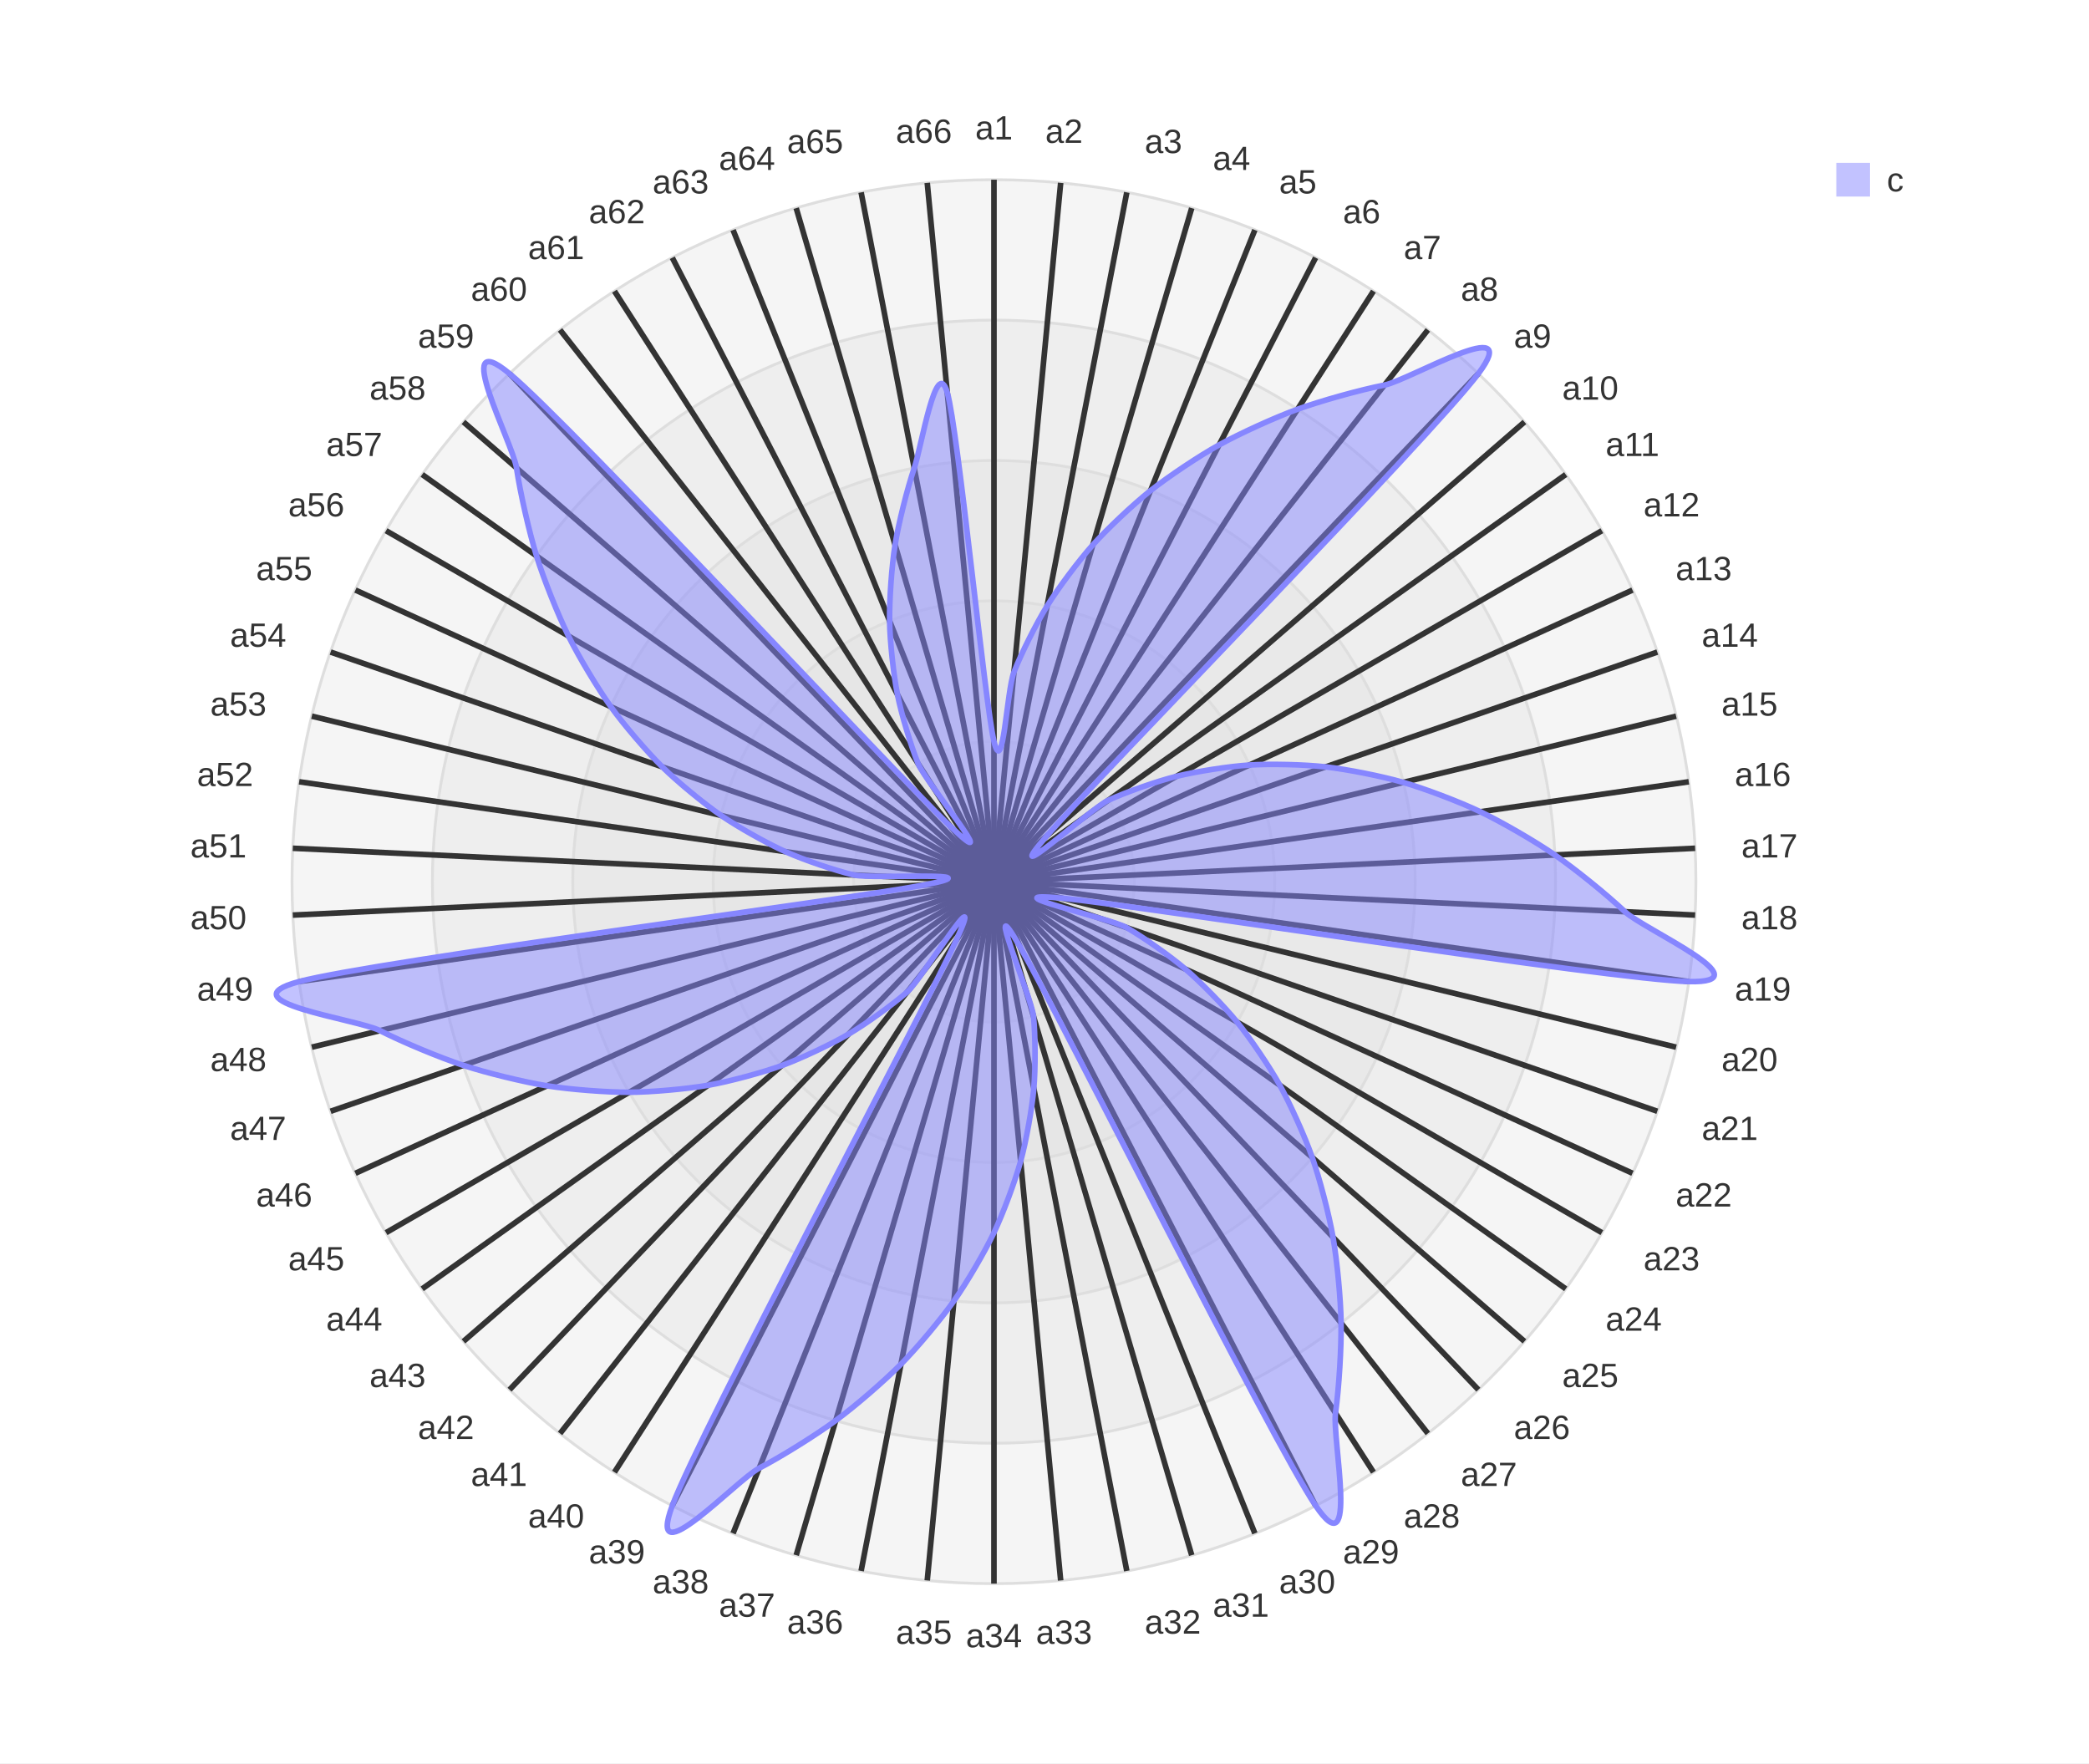
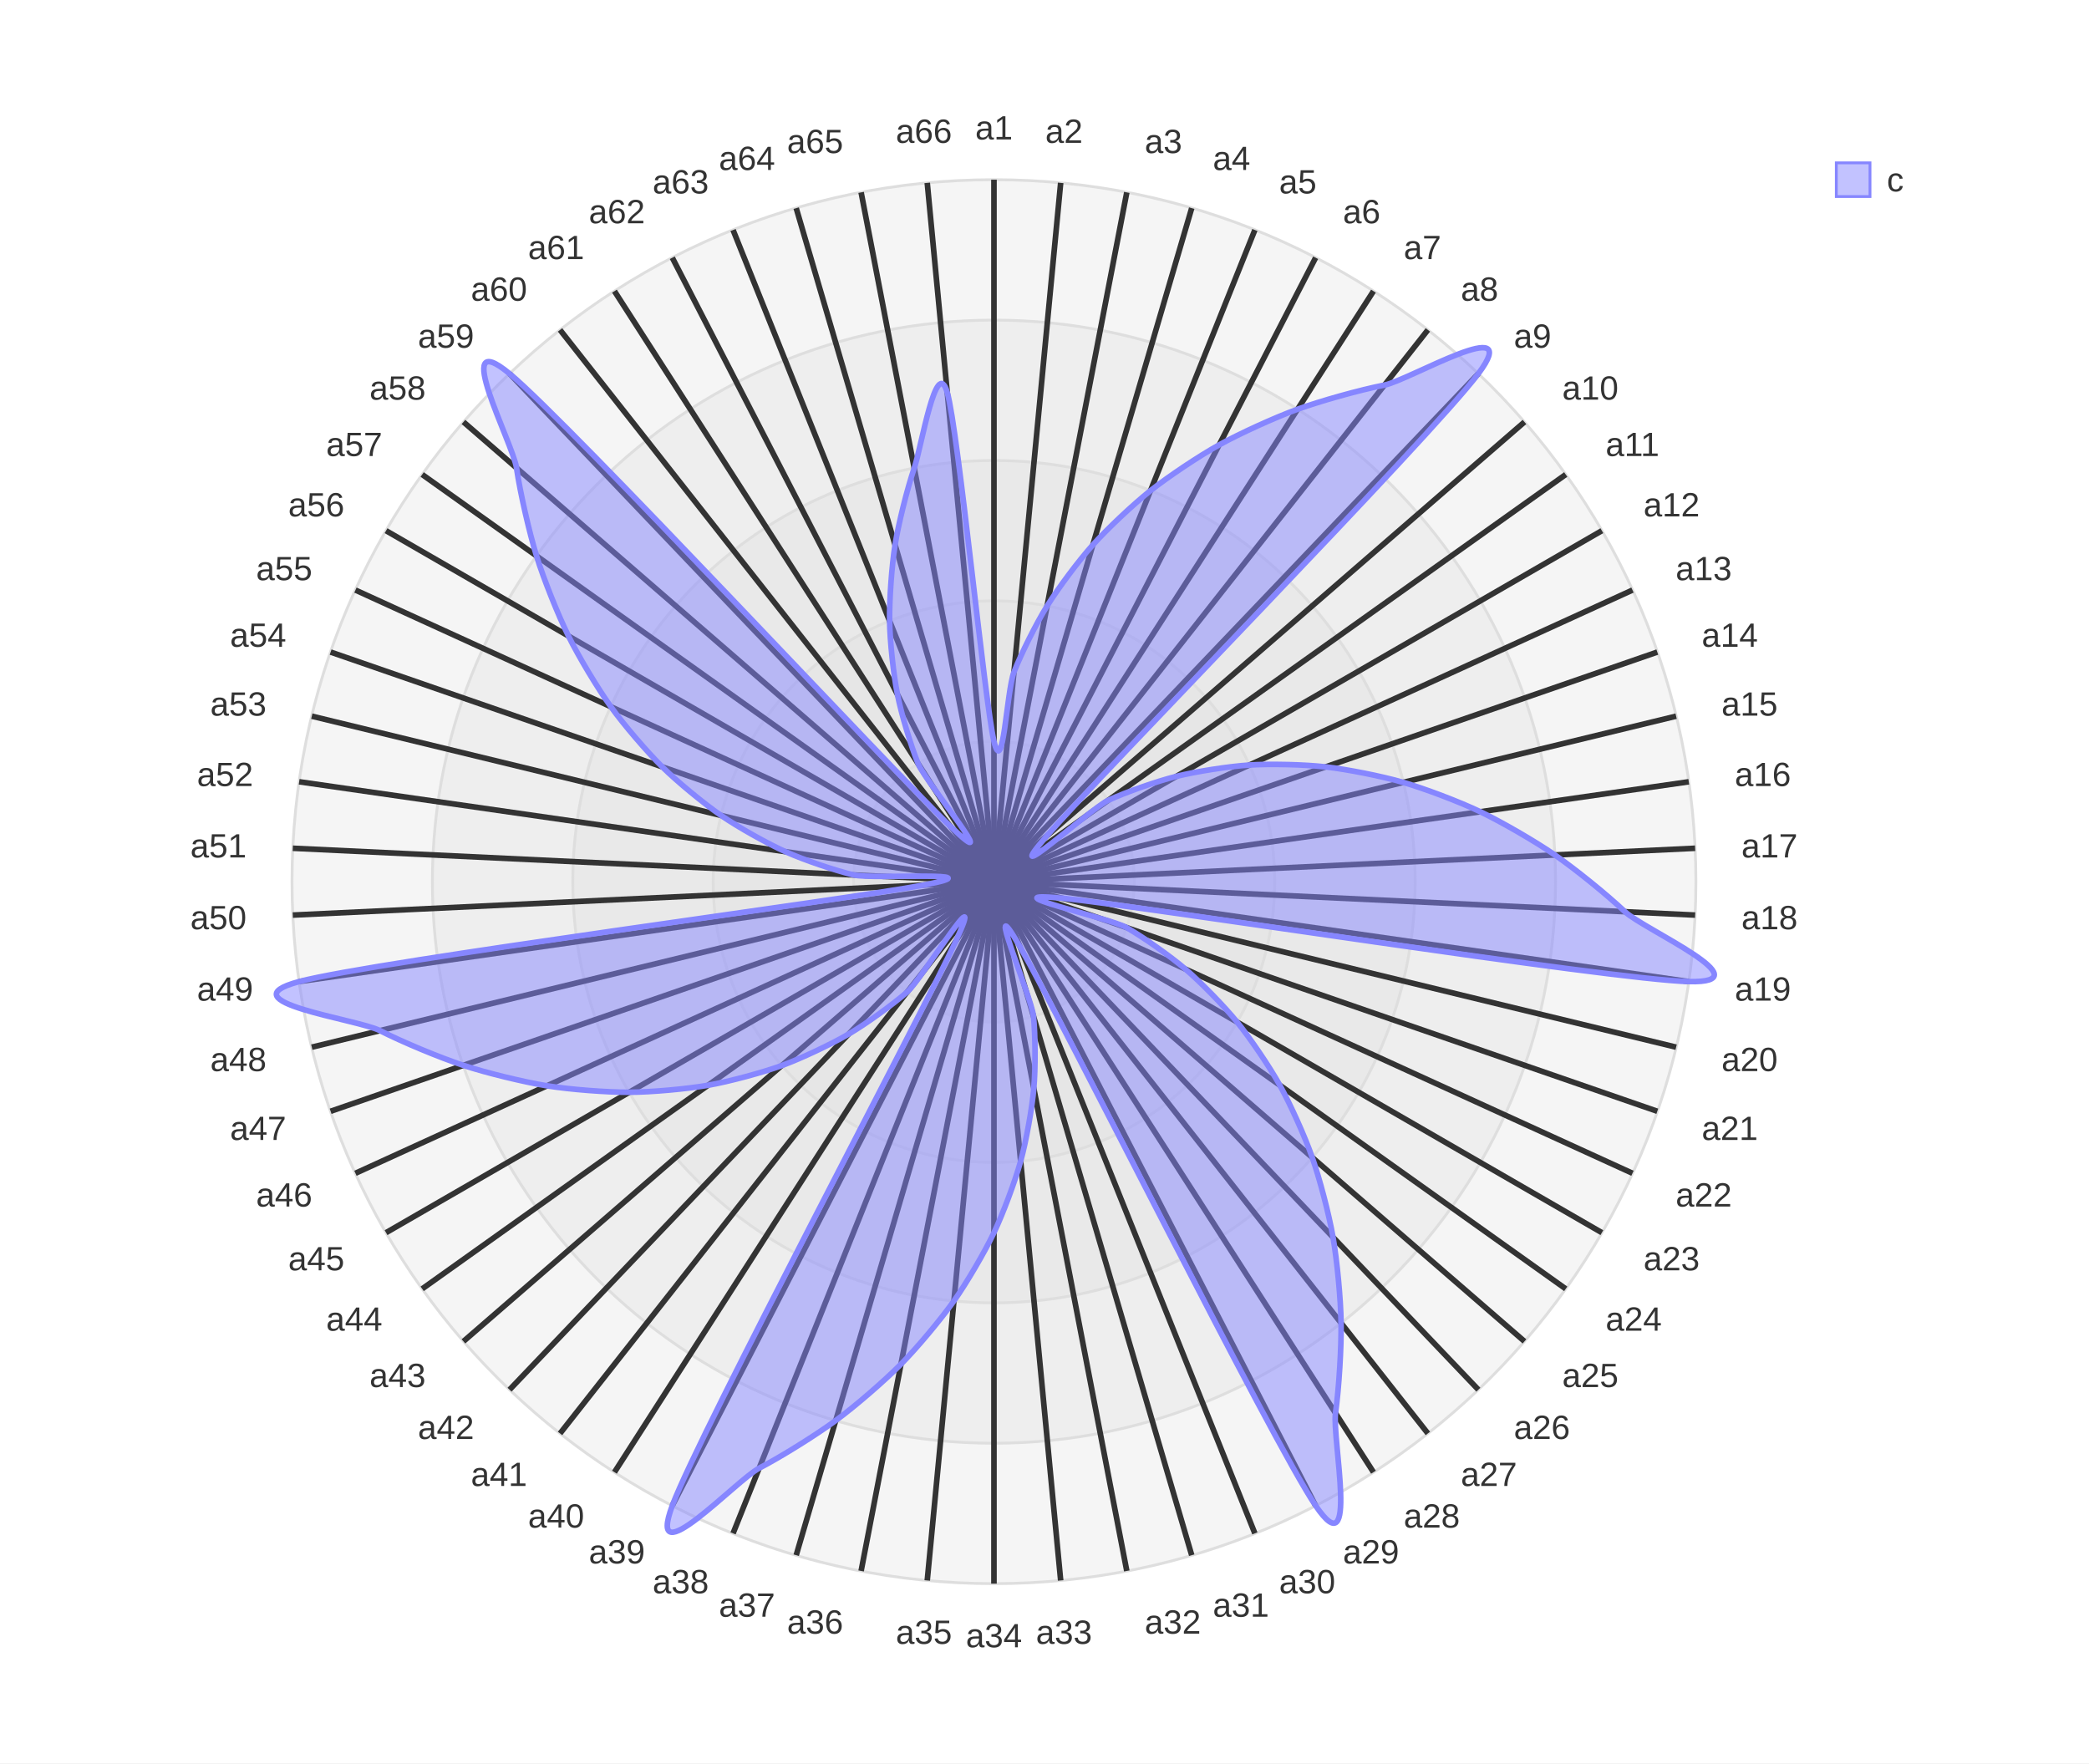
<svg xmlns="http://www.w3.org/2000/svg" id="mermaid" class="radar" width="744" height="628" viewBox="-4 -4 744 628" role="graphics-document document" aria-roledescription="radar">
-   <style>#mermaid{font-family:"trebuchet ms",verdana,arial,sans-serif;font-size:16px;fill:#333;}#mermaid .gr{fill:#DEDEDE;fill-opacity:.3;stroke:#DEDEDE;stroke-width:1px;}#mermaid .ax{stroke:#333;stroke-width:2px;}#mermaid .al{font-size:12px;fill:#333;}#mermaid .cv{fill-opacity:.5;stroke-width:2px;}#mermaid .lg{font-size:12px;fill:#333;}#mermaid .lb{fill-opacity:.5;}#mermaid .ttl{font-size:16px;fill:#333;font-weight:bold;}</style>
+   <style>#mermaid{font-family:"trebuchet ms",verdana,arial,sans-serif;font-size:16px;fill:#333;}#mermaid .gr{fill:#DEDEDE;fill-opacity:0.3;stroke:#DEDEDE;stroke-width:1px;}#mermaid .ax{stroke:#333;stroke-width:2px;}#mermaid .al{font-size:12px;fill:#333;}#mermaid .cv{fill-opacity:0.5;stroke-width:2px;}#mermaid .lg{font-size:12px;fill:#333;}#mermaid .lb{fill-opacity:0.5;}#mermaid .ttl{font-size:16px;fill:#333;font-weight:bold;}</style>
  <rect x="-4" y="-4" width="744" height="628" fill="white" />
  <circle class="gr" cx="350" cy="310" r="250" />
  <circle class="gr" cx="350" cy="310" r="200" />
  <circle class="gr" cx="350" cy="310" r="150" />
  <circle class="gr" cx="350" cy="310" r="100" />
  <circle class="gr" cx="350" cy="310" r="50" />
  <line class="ax" x1="350" y1="310" x2="350" y2="60" />
  <text class="al" x="350" y="41.5" text-anchor="middle" dominant-baseline="central">a1</text>
  <line class="ax" x1="350" y1="310" x2="373.76" y2="61.13" />
  <text class="al" x="374.95" y="42.72" text-anchor="middle" dominant-baseline="central">a2</text>
  <line class="ax" x1="350" y1="310" x2="397.31" y2="64.52" />
  <text class="al" x="403.68" y="46.35" text-anchor="start" dominant-baseline="central">a3</text>
  <line class="ax" x1="350" y1="310" x2="420.43" y2="70.13" />
  <text class="al" x="427.95" y="52.38" text-anchor="start" dominant-baseline="central">a4</text>
  <line class="ax" x1="350" y1="310" x2="442.92" y2="77.91" />
  <text class="al" x="451.56" y="60.73" text-anchor="start" dominant-baseline="central">a5</text>
  <line class="ax" x1="350" y1="310" x2="464.56" y2="87.79" />
  <text class="al" x="474.28" y="71.35" text-anchor="start" dominant-baseline="central">a6</text>
  <line class="ax" x1="350" y1="310" x2="485.16" y2="99.69" />
  <text class="al" x="495.92" y="84.12" text-anchor="start" dominant-baseline="central">a7</text>
  <line class="ax" x1="350" y1="310" x2="504.54" y2="113.49" />
  <text class="al" x="516.27" y="98.94" text-anchor="start" dominant-baseline="central">a8</text>
  <line class="ax" x1="350" y1="310" x2="522.52" y2="129.07" />
  <text class="al" x="535.15" y="115.68" text-anchor="start" dominant-baseline="central">a9</text>
  <line class="ax" x1="350" y1="310" x2="538.94" y2="146.28" />
  <text class="al" x="552.38" y="134.17" text-anchor="start" dominant-baseline="central">a10</text>
  <line class="ax" x1="350" y1="310" x2="553.64" y2="164.99" />
  <text class="al" x="567.83" y="154.25" text-anchor="start" dominant-baseline="central">a11</text>
  <line class="ax" x1="350" y1="310" x2="566.51" y2="185" />
  <text class="al" x="581.33" y="175.75" text-anchor="start" dominant-baseline="central">a12</text>
  <line class="ax" x1="350" y1="310" x2="577.41" y2="206.15" />
  <text class="al" x="592.78" y="198.46" text-anchor="start" dominant-baseline="central">a13</text>
  <line class="ax" x1="350" y1="310" x2="586.25" y2="228.23" />
  <text class="al" x="602.06" y="222.18" text-anchor="start" dominant-baseline="central">a14</text>
  <line class="ax" x1="350" y1="310" x2="592.95" y2="251.06" />
  <text class="al" x="609.1" y="246.7" text-anchor="start" dominant-baseline="central">a15</text>
  <line class="ax" x1="350" y1="310" x2="597.46" y2="274.42" />
  <text class="al" x="613.83" y="271.79" text-anchor="start" dominant-baseline="central">a16</text>
  <line class="ax" x1="350" y1="310" x2="599.72" y2="298.1" />
  <text class="al" x="616.2" y="297.22" text-anchor="start" dominant-baseline="central">a17</text>
  <line class="ax" x1="350" y1="310" x2="599.72" y2="321.9" />
  <text class="al" x="616.2" y="322.78" text-anchor="start" dominant-baseline="central">a18</text>
  <line class="ax" x1="350" y1="310" x2="597.46" y2="345.58" />
  <text class="al" x="613.83" y="348.21" text-anchor="start" dominant-baseline="central">a19</text>
  <line class="ax" x1="350" y1="310" x2="592.95" y2="368.94" />
  <text class="al" x="609.1" y="373.3" text-anchor="start" dominant-baseline="central">a20</text>
  <line class="ax" x1="350" y1="310" x2="586.25" y2="391.77" />
  <text class="al" x="602.06" y="397.82" text-anchor="start" dominant-baseline="central">a21</text>
  <line class="ax" x1="350" y1="310" x2="577.41" y2="413.85" />
  <text class="al" x="592.78" y="421.54" text-anchor="start" dominant-baseline="central">a22</text>
  <line class="ax" x1="350" y1="310" x2="566.51" y2="435" />
  <text class="al" x="581.33" y="444.25" text-anchor="start" dominant-baseline="central">a23</text>
  <line class="ax" x1="350" y1="310" x2="553.64" y2="455.01" />
  <text class="al" x="567.83" y="465.75" text-anchor="start" dominant-baseline="central">a24</text>
  <line class="ax" x1="350" y1="310" x2="538.94" y2="473.72" />
  <text class="al" x="552.38" y="485.83" text-anchor="start" dominant-baseline="central">a25</text>
  <line class="ax" x1="350" y1="310" x2="522.52" y2="490.93" />
  <text class="al" x="535.15" y="504.32" text-anchor="start" dominant-baseline="central">a26</text>
  <line class="ax" x1="350" y1="310" x2="504.54" y2="506.51" />
  <text class="al" x="516.27" y="521.06" text-anchor="start" dominant-baseline="central">a27</text>
  <line class="ax" x1="350" y1="310" x2="485.16" y2="520.31" />
  <text class="al" x="495.92" y="535.88" text-anchor="start" dominant-baseline="central">a28</text>
  <line class="ax" x1="350" y1="310" x2="464.56" y2="532.21" />
  <text class="al" x="474.28" y="548.65" text-anchor="start" dominant-baseline="central">a29</text>
  <line class="ax" x1="350" y1="310" x2="442.92" y2="542.09" />
  <text class="al" x="451.56" y="559.27" text-anchor="start" dominant-baseline="central">a30</text>
  <line class="ax" x1="350" y1="310" x2="420.43" y2="549.87" />
  <text class="al" x="427.95" y="567.62" text-anchor="start" dominant-baseline="central">a31</text>
  <line class="ax" x1="350" y1="310" x2="397.31" y2="555.48" />
  <text class="al" x="403.68" y="573.65" text-anchor="start" dominant-baseline="central">a32</text>
  <line class="ax" x1="350" y1="310" x2="373.76" y2="558.87" />
  <text class="al" x="374.95" y="577.28" text-anchor="middle" dominant-baseline="central">a33</text>
  <line class="ax" x1="350" y1="310" x2="350" y2="560" />
  <text class="al" x="350" y="578.5" text-anchor="middle" dominant-baseline="central">a34</text>
  <line class="ax" x1="350" y1="310" x2="326.24" y2="558.87" />
  <text class="al" x="325.05" y="577.28" text-anchor="middle" dominant-baseline="central">a35</text>
  <line class="ax" x1="350" y1="310" x2="302.69" y2="555.48" />
  <text class="al" x="296.32" y="573.65" text-anchor="end" dominant-baseline="central">a36</text>
  <line class="ax" x1="350" y1="310" x2="279.57" y2="549.87" />
  <text class="al" x="272.05" y="567.62" text-anchor="end" dominant-baseline="central">a37</text>
  <line class="ax" x1="350" y1="310" x2="257.08" y2="542.09" />
  <text class="al" x="248.44" y="559.27" text-anchor="end" dominant-baseline="central">a38</text>
  <line class="ax" x1="350" y1="310" x2="235.44" y2="532.21" />
  <text class="al" x="225.72" y="548.65" text-anchor="end" dominant-baseline="central">a39</text>
  <line class="ax" x1="350" y1="310" x2="214.84" y2="520.31" />
  <text class="al" x="204.08" y="535.88" text-anchor="end" dominant-baseline="central">a40</text>
  <line class="ax" x1="350" y1="310" x2="195.46" y2="506.51" />
  <text class="al" x="183.73" y="521.06" text-anchor="end" dominant-baseline="central">a41</text>
  <line class="ax" x1="350" y1="310" x2="177.48" y2="490.93" />
  <text class="al" x="164.85" y="504.32" text-anchor="end" dominant-baseline="central">a42</text>
  <line class="ax" x1="350" y1="310" x2="161.06" y2="473.72" />
  <text class="al" x="147.62" y="485.83" text-anchor="end" dominant-baseline="central">a43</text>
  <line class="ax" x1="350" y1="310" x2="146.36" y2="455.01" />
  <text class="al" x="132.17" y="465.75" text-anchor="end" dominant-baseline="central">a44</text>
  <line class="ax" x1="350" y1="310" x2="133.49" y2="435" />
  <text class="al" x="118.67" y="444.25" text-anchor="end" dominant-baseline="central">a45</text>
  <line class="ax" x1="350" y1="310" x2="122.59" y2="413.85" />
  <text class="al" x="107.22" y="421.54" text-anchor="end" dominant-baseline="central">a46</text>
  <line class="ax" x1="350" y1="310" x2="113.75" y2="391.77" />
  <text class="al" x="97.94" y="397.82" text-anchor="end" dominant-baseline="central">a47</text>
  <line class="ax" x1="350" y1="310" x2="107.05" y2="368.94" />
  <text class="al" x="90.9" y="373.3" text-anchor="end" dominant-baseline="central">a48</text>
  <line class="ax" x1="350" y1="310" x2="102.54" y2="345.58" />
  <text class="al" x="86.17" y="348.21" text-anchor="end" dominant-baseline="central">a49</text>
  <line class="ax" x1="350" y1="310" x2="100.28" y2="321.9" />
  <text class="al" x="83.8" y="322.78" text-anchor="end" dominant-baseline="central">a50</text>
  <line class="ax" x1="350" y1="310" x2="100.28" y2="298.1" />
  <text class="al" x="83.8" y="297.22" text-anchor="end" dominant-baseline="central">a51</text>
  <line class="ax" x1="350" y1="310" x2="102.54" y2="274.42" />
  <text class="al" x="86.17" y="271.79" text-anchor="end" dominant-baseline="central">a52</text>
  <line class="ax" x1="350" y1="310" x2="107.05" y2="251.06" />
  <text class="al" x="90.9" y="246.7" text-anchor="end" dominant-baseline="central">a53</text>
  <line class="ax" x1="350" y1="310" x2="113.75" y2="228.23" />
  <text class="al" x="97.94" y="222.18" text-anchor="end" dominant-baseline="central">a54</text>
  <line class="ax" x1="350" y1="310" x2="122.59" y2="206.15" />
  <text class="al" x="107.22" y="198.46" text-anchor="end" dominant-baseline="central">a55</text>
  <line class="ax" x1="350" y1="310" x2="133.49" y2="185" />
  <text class="al" x="118.67" y="175.75" text-anchor="end" dominant-baseline="central">a56</text>
  <line class="ax" x1="350" y1="310" x2="146.36" y2="164.99" />
  <text class="al" x="132.17" y="154.25" text-anchor="end" dominant-baseline="central">a57</text>
  <line class="ax" x1="350" y1="310" x2="161.06" y2="146.28" />
  <text class="al" x="147.62" y="134.17" text-anchor="end" dominant-baseline="central">a58</text>
  <line class="ax" x1="350" y1="310" x2="177.48" y2="129.07" />
  <text class="al" x="164.85" y="115.68" text-anchor="end" dominant-baseline="central">a59</text>
  <line class="ax" x1="350" y1="310" x2="195.46" y2="113.49" />
  <text class="al" x="183.73" y="98.94" text-anchor="end" dominant-baseline="central">a60</text>
  <line class="ax" x1="350" y1="310" x2="214.84" y2="99.69" />
  <text class="al" x="204.08" y="84.12" text-anchor="end" dominant-baseline="central">a61</text>
  <line class="ax" x1="350" y1="310" x2="235.44" y2="87.79" />
  <text class="al" x="225.72" y="71.35" text-anchor="end" dominant-baseline="central">a62</text>
  <line class="ax" x1="350" y1="310" x2="257.08" y2="77.91" />
  <text class="al" x="248.44" y="60.73" text-anchor="end" dominant-baseline="central">a63</text>
  <line class="ax" x1="350" y1="310" x2="279.57" y2="70.13" />
  <text class="al" x="272.05" y="52.38" text-anchor="end" dominant-baseline="central">a64</text>
  <line class="ax" x1="350" y1="310" x2="302.69" y2="64.52" />
  <text class="al" x="296.32" y="46.35" text-anchor="end" dominant-baseline="central">a65</text>
  <line class="ax" x1="350" y1="310" x2="326.24" y2="61.13" />
  <text class="al" x="325.05" y="42.72" text-anchor="middle" dominant-baseline="central">a66</text>
  <path class="cv" fill="#8686ff" stroke="#8686ff" d="M350,260C353.29,273.77 354.51,242.01 357.13,235.34C359.75,228.67 365.04,218.07 368.93,211.81C372.81,205.54 380.12,195.74 385.22,190.06C390.31,184.38 399.53,175.67 405.75,170.74C411.97,165.82 422.94,158.46 430.19,154.45C437.44,150.44 449.98,144.7 458.13,141.75C466.28,138.8 480.18,134.89 489.09,133.14C497.99,131.38 539.15,106.87 522.52,129.07C505.89,151.27 387.12,272.61 368.89,293.63C350.66,314.65 384.36,283.92 390.73,281C397.1,278.07 408,274.23 414.95,272.5C421.9,270.77 433.61,268.93 440.96,268.46C448.32,267.99 460.54,268.26 468.13,269.12C475.71,269.97 488.15,272.43 495.77,274.64C503.39,276.85 515.75,281.52 523.22,285.09C530.69,288.67 542.65,295.56 549.77,300.48C556.9,305.41 568.15,314.47 574.75,320.71C581.34,326.94 625.18,346.24 597.46,345.58C569.73,344.91 401.99,318.55 374.3,315.89C346.6,313.23 391.17,322.86 397.25,326.35C403.33,329.85 412.78,336.5 418.22,341.16C423.67,345.81 431.95,354.28 436.6,360C441.25,365.72 448.12,375.84 451.82,382.51C455.52,389.18 460.74,400.74 463.36,408.23C465.98,415.72 469.34,428.49 470.76,436.65C472.18,444.81 473.51,458.55 473.63,467.21C473.75,475.87 472.9,490.29 471.64,499.28C470.39,508.27 480.1,555.18 464.56,532.21C449.01,509.24 373.19,357.31 359.29,333.21C345.39,309.11 363.41,351 364.09,357.97C364.76,364.95 364.83,376.51 364.19,383.64C363.56,390.78 361.47,402.44 359.51,409.55C357.54,416.65 353.29,428.11 350,435C346.71,441.89 340.32,452.84 335.74,459.32C331.16,465.8 322.7,475.95 316.88,481.84C311.06,487.73 300.64,496.77 293.65,501.9C286.67,507.02 274.43,514.69 266.38,518.88C258.32,523.08 225.75,558.19 235.44,532.21C245.14,506.22 324.91,356.33 336.48,331.03C348.06,305.73 324.38,344.7 319.09,349.3C313.8,353.9 304.42,360.66 298.24,364.28C292.07,367.9 281.35,372.96 274.43,375.49C267.5,378.01 255.69,381.19 248.18,382.51C240.66,383.82 228.03,384.97 220.1,385C212.16,385.03 198.99,384.02 190.81,382.7C182.64,381.37 169.23,378.13 161,375.41C152.77,372.7 139.43,367.17 131.34,363.05C123.26,358.92 75.75,352.75 102.54,345.58C129.34,338.41 297.71,316.44 325.03,311.19C352.35,305.94 306.87,309.26 300.06,307.62C293.24,305.98 282.3,302.26 275.76,299.33C269.23,296.39 258.89,290.6 252.82,286.42C246.75,282.25 237.31,274.48 231.87,269.12C226.44,263.76 218.18,254.14 213.56,247.69C208.93,241.24 202.11,229.93 198.45,222.5C194.78,215.07 189.64,202.27 187.08,193.99C184.53,185.71 181.28,171.64 179.96,162.66C178.63,153.68 156.1,111.4 177.48,129.07C198.87,146.73 314.42,271.14 334.55,290.35C354.67,309.56 325.58,274.44 322.97,267.94C320.35,261.43 317.03,250.36 315.63,243.34C314.23,236.31 312.95,224.53 312.83,217.16C312.72,209.79 313.57,197.6 314.78,190.06C316,182.53 319.04,170.22 321.61,162.71C324.18,155.2 329.44,122.33 333.37,135.79C337.29,149.25 346.71,246.23 350,260Z" />
-   <rect class="lb" x="650" y="54" width="12" height="12" fill="#8686ff" />
+   <rect class="lb" x="650" y="54" width="12" height="12" fill="#8686ff" stroke="#8686ff" />
  <text class="lg" x="668" y="60" text-anchor="start" dominant-baseline="central">c</text>
</svg>
